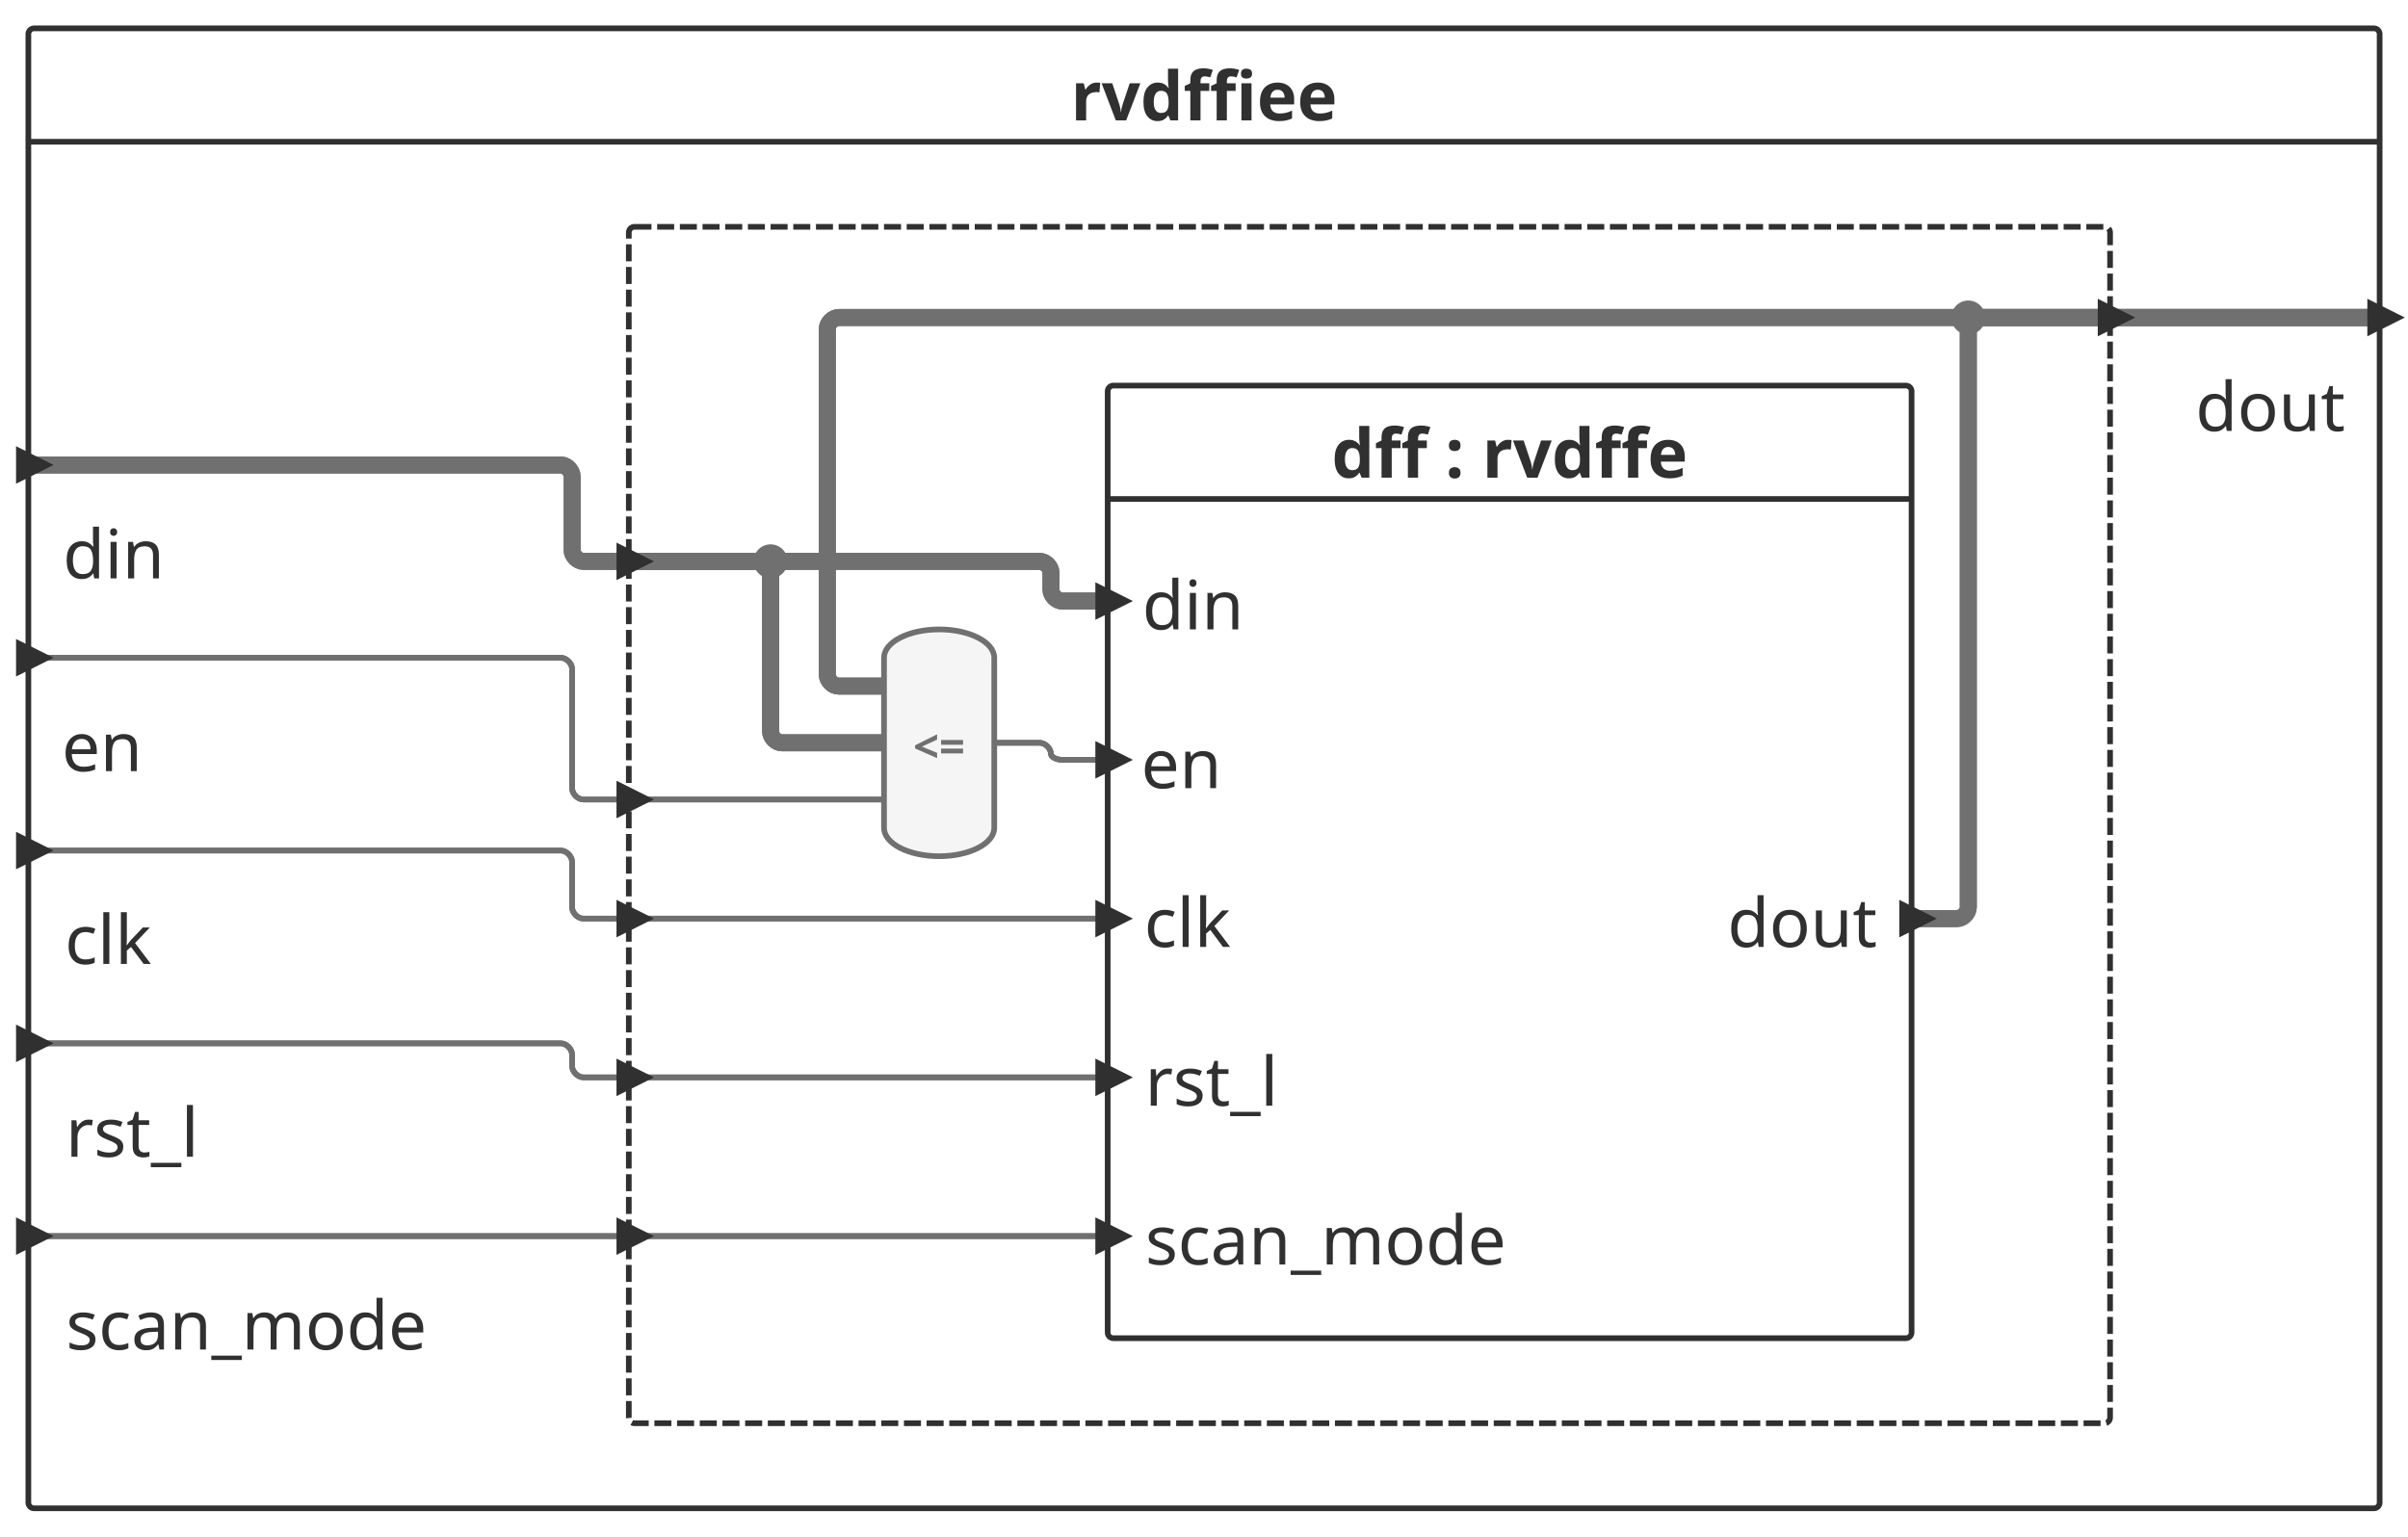
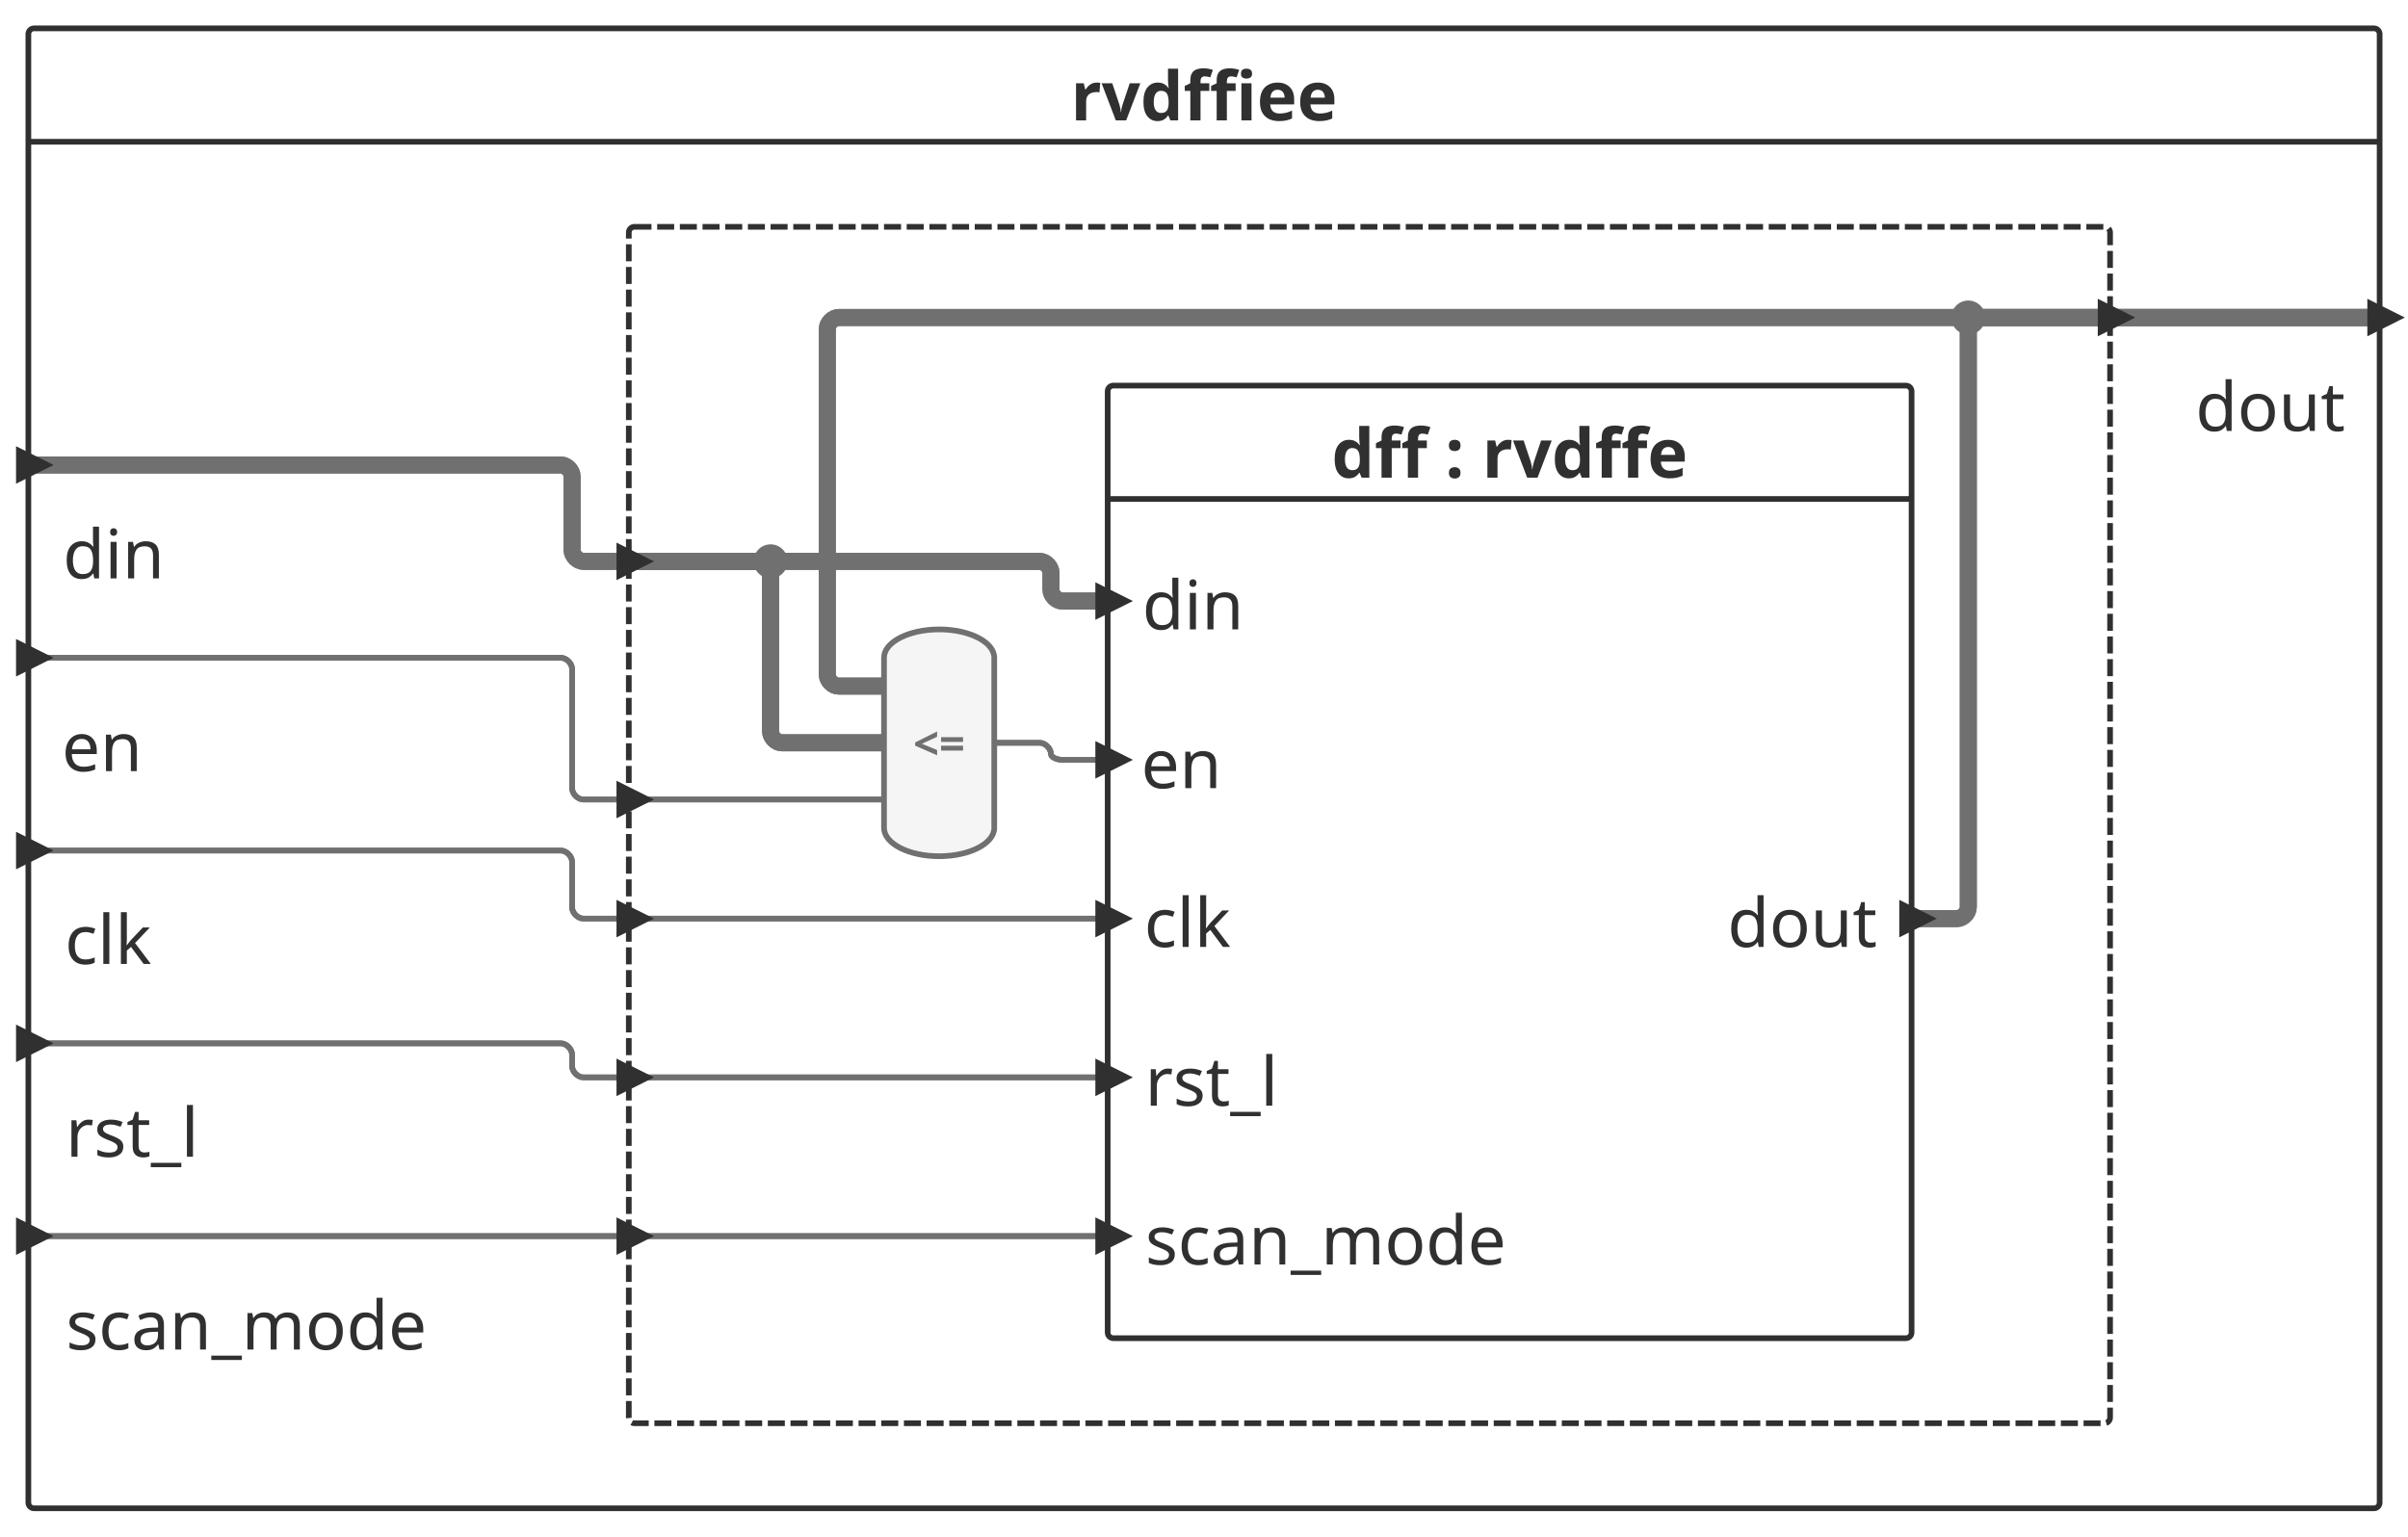
<svg xmlns="http://www.w3.org/2000/svg" id="sprotty_work.rvdffiee" class="sprotty-graph sprotty-block-diagram blockdiagram" style="font-family:&quot;Noto Sans&quot;, Helvetica, Arial, sans-serif;perspective-origin:0px 0px;transform-origin:0px 0px;" version="1.1" viewBox="7 7 424.594 271" width="424.594" height="271">
  <g transform="scale(1) translate(0,0)">
    <g id="sprotty_ArchitectureBlockImpl$rvdffiee" class="architecture" transform="translate(12, 12)">
      <g class="sprotty-block" style="fill:rgb(255, 255, 255);stroke:rgb(48, 48, 48);stroke-dasharray:0px;">
        <rect x="0" y="0" rx="1" ry="1" width="414.594" height="261" />
        <text x="207.297" y="12" class="sprotty-block-name" style="cursor:pointer;font-weight:700;perspective-origin:207.297px 0px;fill:rgb(48, 48, 48);stroke:rgba(0, 0, 0, 0);dominant-baseline:middle;text-anchor:middle;">rvdffiee</text>
        <line x1="0" y1="20" x2="414.594" y2="20" />
      </g>
      <g id="sprotty_ArchitectureBlockImpl$rvdffiee/GenerateStatementBlockImpl$null6/GPortImpl$dout_to_ArchitectureBlockImpl$rvdffiee/BPortImpl$dout" class="sprotty-edge thick edge" style="fill:none;stroke:rgb(112, 112, 112);stroke-linejoin:round;stroke-width:3px;">
        <g>
          <path d="M 367.062 51 L 414.594 51 " />
          <path d="M 367.062 51 L 414.594 51 " class="clickable" />
        </g>
      </g>
      <g id="sprotty_ArchitectureBlockImpl$rvdffiee/BPortImpl$din_to_ArchitectureBlockImpl$rvdffiee/GenerateStatementBlockImpl$null6/GPortImpl$din" class="sprotty-edge thick edge" style="fill:none;stroke:rgb(112, 112, 112);stroke-linejoin:round;stroke-width:3px;">
        <g>
          <path d="M 0 77 L 93.875 77 C 94.875 77 95.875 78 95.875 79 L 95.875 92 C 95.875 93 96.875 94 97.875 94 L 105.875 94 " />
          <path d="M 0 77 L 93.875 77 C 94.875 77 95.875 78 95.875 79 L 95.875 92 C 95.875 93 96.875 94 97.875 94 L 105.875 94 " class="clickable" />
        </g>
      </g>
      <g id="sprotty_ArchitectureBlockImpl$rvdffiee/BPortImpl$clk_to_ArchitectureBlockImpl$rvdffiee/GenerateStatementBlockImpl$null6/GPortImpl$clk" class="sprotty-edge edge" style="fill:none;stroke:rgb(112, 112, 112);stroke-linejoin:round;">
        <g>
          <path d="M 0 145 L 93.875 145 C 94.875 145 95.875 146 95.875 147 L 95.875 155 C 95.875 156 96.875 157 97.875 157 L 105.875 157 " />
          <path d="M 0 145 L 93.875 145 C 94.875 145 95.875 146 95.875 147 L 95.875 155 C 95.875 156 96.875 157 97.875 157 L 105.875 157 " class="clickable" />
        </g>
      </g>
      <g id="sprotty_ArchitectureBlockImpl$rvdffiee/BPortImpl$rst_l_to_ArchitectureBlockImpl$rvdffiee/GenerateStatementBlockImpl$null6/GPortImpl$rst_l" class="sprotty-edge edge" style="fill:none;stroke:rgb(112, 112, 112);stroke-linejoin:round;">
        <g>
          <path d="M 0 179 L 93.875 179 C 94.875 179 95.875 180 95.875 181 L 95.875 183 C 95.875 184 96.875 185 97.875 185 L 105.875 185 " />
          <path d="M 0 179 L 93.875 179 C 94.875 179 95.875 180 95.875 181 L 95.875 183 C 95.875 184 96.875 185 97.875 185 L 105.875 185 " class="clickable" />
        </g>
      </g>
      <g id="sprotty_ArchitectureBlockImpl$rvdffiee/BPortImpl$scan_mode_to_ArchitectureBlockImpl$rvdffiee/GenerateStatementBlockImpl$null6/GPortImpl$scan_mode" class="sprotty-edge edge" style="fill:none;stroke:rgb(112, 112, 112);stroke-linejoin:round;">
        <g>
          <path d="M 0 213 L 105.875 213 " />
          <path d="M 0 213 L 105.875 213 " class="clickable" />
        </g>
      </g>
      <g id="sprotty_ArchitectureBlockImpl$rvdffiee/BPortImpl$dout_to_ArchitectureBlockImpl$rvdffiee/GenerateStatementBlockImpl$null6/GPortImpl$dout" class="sprotty-edge thick edge" style="fill:none;stroke:rgb(112, 112, 112);stroke-linejoin:round;stroke-width:3px;">
        <g>
          <path d="M 414.594 51 L 367.062 51 " />
          <path d="M 414.594 51 L 367.062 51 " class="clickable" />
        </g>
      </g>
      <g id="sprotty_ArchitectureBlockImpl$rvdffiee/BPortImpl$en_to_ArchitectureBlockImpl$rvdffiee/GenerateStatementBlockImpl$null6/GPortImpl$en" class="sprotty-edge edge" style="fill:none;stroke:rgb(112, 112, 112);stroke-linejoin:round;">
        <g>
          <path d="M 0 111 L 93.875 111 C 94.875 111 95.875 112 95.875 113 L 95.875 134 C 95.875 135 96.875 136 97.875 136 L 105.875 136 " />
          <path d="M 0 111 L 93.875 111 C 94.875 111 95.875 112 95.875 113 L 95.875 134 C 95.875 135 96.875 136 97.875 136 L 105.875 136 " class="clickable" />
        </g>
      </g>
      <g id="sprotty_ArchitectureBlockImpl$rvdffiee/GenerateStatementBlockImpl$null6" class="generate" transform="translate(105.875, 35)">
        <g class="sprotty-block sprotty-block-generate" style="fill:rgb(255, 255, 255);stroke:rgb(48, 48, 48);stroke-dasharray:0px;">
          <rect x="0" y="0" rx="1" ry="1" width="261.188" height="211" style="stroke-dasharray:3px, 1px;" />
          <text x="130.594" y="12" class="sprotty-block-name" style="cursor:pointer;font-weight:700;fill:rgb(48, 48, 48);stroke:rgba(0, 0, 0, 0);dominant-baseline:middle;text-anchor:middle;" />
        </g>
        <g id="sprotty_ArchitectureBlockImpl$rvdffiee/GenerateStatementBlockImpl$null6/InstantiationBlockImpl$dff/BPortImpl$dout_to_ArchitectureBlockImpl$rvdffiee/GenerateStatementBlockImpl$null6/GPortImpl$dout" class="sprotty-edge thick edge" style="fill:none;stroke:rgb(112, 112, 112);stroke-linejoin:round;stroke-width:3px;">
          <g>
            <path d="M 226.188 122 L 234.188 122 C 235.188 122 236.188 121 236.188 120 L 236.188 18 C 236.188 17 237.188 16 238.188 16 L 261.188 16 " />
            <path d="M 226.188 122 L 234.188 122 C 235.188 122 236.188 121 236.188 120 L 236.188 18 C 236.188 17 237.188 16 238.188 16 L 261.188 16 " class="clickable" />
          </g>
          <circle r="3" id="sprotty_ArchitectureBlockImpl$rvdffiee/GenerateStatementBlockImpl$null6/InstantiationBlockImpl$dff/BPortImpl$dout_to_ArchitectureBlockImpl$rvdffiee/GenerateStatementBlockImpl$null6/GPortImpl$dout/junction0" transform="translate(236.1875, 16)" class="sprotty-junction thick" style="fill:rgb(112, 112, 112);stroke:none;" />
        </g>
        <g id="sprotty_ArchitectureBlockImpl$rvdffiee/GenerateStatementBlockImpl$null6/GPortImpl$din_to_ArchitectureBlockImpl$rvdffiee/GenerateStatementBlockImpl$null6/InstantiationBlockImpl$dff/BPortImpl$din" class="sprotty-edge thick edge" style="fill:none;stroke:rgb(112, 112, 112);stroke-linejoin:round;stroke-width:3px;">
          <g>
            <path d="M 0 59 L 72.438 59 C 73.438 59 74.438 60 74.438 61 L 74.438 64 C 74.438 65 75.438 66 76.438 66 L 84.438 66 " />
            <path d="M 0 59 L 72.438 59 C 73.438 59 74.438 60 74.438 61 L 74.438 64 C 74.438 65 75.438 66 76.438 66 L 84.438 66 " class="clickable" />
          </g>
        </g>
        <g id="sprotty_ArchitectureBlockImpl$rvdffiee/GenerateStatementBlockImpl$null6/GPortImpl$clk_to_ArchitectureBlockImpl$rvdffiee/GenerateStatementBlockImpl$null6/InstantiationBlockImpl$dff/BPortImpl$clk" class="sprotty-edge edge" style="fill:none;stroke:rgb(112, 112, 112);stroke-linejoin:round;">
          <g>
            <path d="M 0 122 L 84.438 122 " />
            <path d="M 0 122 L 84.438 122 " class="clickable" />
          </g>
        </g>
        <g id="sprotty_ArchitectureBlockImpl$rvdffiee/GenerateStatementBlockImpl$null6/GPortImpl$rst_l_to_ArchitectureBlockImpl$rvdffiee/GenerateStatementBlockImpl$null6/InstantiationBlockImpl$dff/BPortImpl$rst_l" class="sprotty-edge edge" style="fill:none;stroke:rgb(112, 112, 112);stroke-linejoin:round;">
          <g>
            <path d="M 0 150 L 84.438 150 " />
            <path d="M 0 150 L 84.438 150 " class="clickable" />
          </g>
        </g>
        <g id="sprotty_ArchitectureBlockImpl$rvdffiee/GenerateStatementBlockImpl$null6/GPortImpl$scan_mode_to_ArchitectureBlockImpl$rvdffiee/GenerateStatementBlockImpl$null6/InstantiationBlockImpl$dff/BPortImpl$scan_mode" class="sprotty-edge edge" style="fill:none;stroke:rgb(112, 112, 112);stroke-linejoin:round;">
          <g>
            <path d="M 0 178 L 84.438 178 " />
            <path d="M 0 178 L 84.438 178 " class="clickable" />
          </g>
        </g>
        <g id="sprotty_ArchitectureBlockImpl$rvdffiee/GenerateStatementBlockImpl$null6/GPortImpl$din_to_ArchitectureBlockImpl$rvdffiee/GenerateStatementBlockImpl$null6/AssignmentBlockImpl$final_en/GPortImpl$dinIN" class="sprotty-edge thick edge" style="fill:none;stroke:rgb(112, 112, 112);stroke-linejoin:round;stroke-width:3px;">
          <g>
            <path d="M 0 59 L 23 59 C 24 59 25 60 25 61 L 25 89 C 25 90 26 91 27 91 L 45 91 " />
            <path d="M 0 59 L 23 59 C 24 59 25 60 25 61 L 25 89 C 25 90 26 91 27 91 L 45 91 " class="clickable" />
          </g>
          <circle r="3" id="sprotty_ArchitectureBlockImpl$rvdffiee/GenerateStatementBlockImpl$null6/GPortImpl$din_to_ArchitectureBlockImpl$rvdffiee/GenerateStatementBlockImpl$null6/AssignmentBlockImpl$final_en/GPortImpl$dinIN/junction0" transform="translate(25, 59)" class="sprotty-junction thick" style="fill:rgb(112, 112, 112);stroke:none;" />
        </g>
        <g id="sprotty_ArchitectureBlockImpl$rvdffiee/GenerateStatementBlockImpl$null6/GPortImpl$dout_to_ArchitectureBlockImpl$rvdffiee/GenerateStatementBlockImpl$null6/AssignmentBlockImpl$final_en/GPortImpl$doutIN" class="sprotty-edge thick edge" style="fill:none;stroke:rgb(112, 112, 112);stroke-linejoin:round;stroke-width:3px;">
          <g>
            <path d="M 261.188 16 L 37 16 C 36 16 35 17 35 18 L 35 79 C 35 80 36 81 37 81 L 45 81 " />
            <path d="M 261.188 16 L 37 16 C 36 16 35 17 35 18 L 35 79 C 35 80 36 81 37 81 L 45 81 " class="clickable" />
          </g>
        </g>
        <g id="sprotty_ArchitectureBlockImpl$rvdffiee/GenerateStatementBlockImpl$null6/GPortImpl$en_to_ArchitectureBlockImpl$rvdffiee/GenerateStatementBlockImpl$null6/AssignmentBlockImpl$final_en/GPortImpl$enIN" class="sprotty-edge edge" style="fill:none;stroke:rgb(112, 112, 112);stroke-linejoin:round;">
          <g>
            <path d="M 0 101 L 45 101 " />
            <path d="M 0 101 L 45 101 " class="clickable" />
          </g>
        </g>
        <g id="sprotty_ArchitectureBlockImpl$rvdffiee/GenerateStatementBlockImpl$null6/AssignmentBlockImpl$final_en/GPortImpl$final_enOUT_to_ArchitectureBlockImpl$rvdffiee/GenerateStatementBlockImpl$null6/InstantiationBlockImpl$dff/BPortImpl$en" class="sprotty-edge edge" style="fill:none;stroke:rgb(112, 112, 112);stroke-linejoin:round;">
          <g>
            <path d="M 64.438 91 L 72.438 91 C 73.438 91 74.438 92 74.438 93 L 74.438 93 C 74.438 93.5 75.438 94 76.438 94 L 84.438 94 " />
            <path d="M 64.438 91 L 72.438 91 C 73.438 91 74.438 92 74.438 93 L 74.438 93 C 74.438 93.5 75.438 94 76.438 94 L 84.438 94 " class="clickable" />
          </g>
        </g>
        <g id="sprotty_ArchitectureBlockImpl$rvdffiee/GenerateStatementBlockImpl$null6/AssignmentBlockImpl$final_en" class="statement" transform="translate(45, 71)">
          <rect x="0" y="0" rx="10" ry="5" width="19.438" height="40" class="sprotty-node" style="fill:rgb(245, 245, 245);stroke:rgb(112, 112, 112);" />
-           <text class="clickable sprotty-label statementtype" id="sprotty_ArchitectureBlockImpl$rvdffiee/GenerateStatementBlockImpl$null6/AssignmentBlockImpl$final_en/labeltype" transform="translate(5, 14) translate(4.71875, 9.5)" style="cursor:default;font-size:8px;font-weight:700;perspective-origin:0px 0px;fill:rgb(112, 112, 112);text-anchor:middle;">&lt;=</text>
+           <text class="clickable sprotty-label statementtype" id="sprotty_ArchitectureBlockImpl$rvdffiee/GenerateStatementBlockImpl$null6/AssignmentBlockImpl$final_en/labeltype" transform="translate(5, 14) translate(4.71875, 9)" style="cursor:default;font-size:8px;font-weight:700;perspective-origin:0px 0px;fill:rgb(112, 112, 112);text-anchor:middle;">&lt;=</text>
          <g id="sprotty_ArchitectureBlockImpl$rvdffiee/GenerateStatementBlockImpl$null6/AssignmentBlockImpl$final_en/GPortImpl$enIN" class="sprotty-hidden hidden" transform="translate(0, 30)" style="display:block;height:0px;width:0px;" />
          <g id="sprotty_ArchitectureBlockImpl$rvdffiee/GenerateStatementBlockImpl$null6/AssignmentBlockImpl$final_en/GPortImpl$doutIN" class="sprotty-hidden hidden" transform="translate(0, 10)" style="display:block;height:0px;width:0px;" />
          <g id="sprotty_ArchitectureBlockImpl$rvdffiee/GenerateStatementBlockImpl$null6/AssignmentBlockImpl$final_en/GPortImpl$dinIN" class="sprotty-hidden hidden" transform="translate(0, 20)" style="display:block;height:0px;width:0px;" />
          <g id="sprotty_ArchitectureBlockImpl$rvdffiee/GenerateStatementBlockImpl$null6/AssignmentBlockImpl$final_en/GPortImpl$final_enOUT" class="sprotty-hidden hidden" transform="translate(19.4375, 20)" style="display:block;height:0px;width:0px;" />
        </g>
        <g id="sprotty_ArchitectureBlockImpl$rvdffiee/GenerateStatementBlockImpl$null6/InstantiationBlockImpl$dff" class="instantiation" transform="translate(84.4375, 28)">
          <g class="sprotty-block" style="fill:rgb(255, 255, 255);stroke:rgb(48, 48, 48);stroke-dasharray:0px;">
            <rect x="0" y="0" rx="1" ry="1" width="141.75" height="168" />
            <text x="70.875" y="12" class="sprotty-block-name" style="cursor:pointer;font-weight:700;perspective-origin:70.875px 0px;fill:rgb(48, 48, 48);stroke:rgba(0, 0, 0, 0);dominant-baseline:middle;text-anchor:middle;">dff : rvdffe</text>
            <line x1="0" y1="20" x2="141.75" y2="20" />
          </g>
          <g id="sprotty_ArchitectureBlockImpl$rvdffiee/GenerateStatementBlockImpl$null6/InstantiationBlockImpl$dff/BPortImpl$scan_mode" class="triangle" transform="translate(0, 150)">
            <path d="M 0,0 L 5,2.5 L 0,5 Z" transform="translate(-1.67, -2.5)" class="sprotty-port" style="fill:rgb(48, 48, 48);stroke:rgb(48, 48, 48);" />
            <text class="clickable sprotty-label port" id="sprotty_ArchitectureBlockImpl$rvdffiee/GenerateStatementBlockImpl$null6/InstantiationBlockImpl$dff/BPortImpl$scan_mode/label" transform="translate(6, -9) translate(32.4375, 14)" style="cursor:default;font-size:12px;perspective-origin:0px 0px;fill:rgb(48, 48, 48);text-anchor:middle;">scan_mode</text>
          </g>
          <g id="sprotty_ArchitectureBlockImpl$rvdffiee/GenerateStatementBlockImpl$null6/InstantiationBlockImpl$dff/BPortImpl$rst_l" class="triangle" transform="translate(0, 122)">
            <path d="M 0,0 L 5,2.5 L 0,5 Z" transform="translate(-1.67, -2.5)" class="sprotty-port" style="fill:rgb(48, 48, 48);stroke:rgb(48, 48, 48);" />
            <text class="clickable sprotty-label port" id="sprotty_ArchitectureBlockImpl$rvdffiee/GenerateStatementBlockImpl$null6/InstantiationBlockImpl$dff/BPortImpl$rst_l/label" transform="translate(6, -9) translate(12.3125, 14)" style="cursor:default;font-size:12px;perspective-origin:0px 0px;fill:rgb(48, 48, 48);text-anchor:middle;">rst_l</text>
          </g>
          <g id="sprotty_ArchitectureBlockImpl$rvdffiee/GenerateStatementBlockImpl$null6/InstantiationBlockImpl$dff/BPortImpl$clk" class="triangle" transform="translate(0, 94)">
            <path d="M 0,0 L 5,2.5 L 0,5 Z" transform="translate(-1.67, -2.5)" class="sprotty-port" style="fill:rgb(48, 48, 48);stroke:rgb(48, 48, 48);" />
            <text class="clickable sprotty-label port" id="sprotty_ArchitectureBlockImpl$rvdffiee/GenerateStatementBlockImpl$null6/InstantiationBlockImpl$dff/BPortImpl$clk/label" transform="translate(6, -9) translate(8.078125, 14)" style="cursor:default;font-size:12px;perspective-origin:0px 0px;fill:rgb(48, 48, 48);text-anchor:middle;">clk</text>
          </g>
          <g id="sprotty_ArchitectureBlockImpl$rvdffiee/GenerateStatementBlockImpl$null6/InstantiationBlockImpl$dff/BPortImpl$en" class="triangle" transform="translate(0, 66)">
            <path d="M 0,0 L 5,2.5 L 0,5 Z" transform="translate(-1.67, -2.5)" class="sprotty-port" style="fill:rgb(48, 48, 48);stroke:rgb(48, 48, 48);" />
            <text class="clickable sprotty-label port" id="sprotty_ArchitectureBlockImpl$rvdffiee/GenerateStatementBlockImpl$null6/InstantiationBlockImpl$dff/BPortImpl$en/label" transform="translate(6, -9) translate(7, 14)" style="cursor:default;font-size:12px;perspective-origin:0px 0px;fill:rgb(48, 48, 48);text-anchor:middle;">en</text>
          </g>
          <g id="sprotty_ArchitectureBlockImpl$rvdffiee/GenerateStatementBlockImpl$null6/InstantiationBlockImpl$dff/BPortImpl$din" class="triangle" transform="translate(0, 38)">
            <path d="M 0,0 L 5,2.5 L 0,5 Z" transform="translate(-1.67, -2.5)" class="sprotty-port" style="fill:rgb(48, 48, 48);stroke:rgb(48, 48, 48);" />
            <text class="clickable sprotty-label port" id="sprotty_ArchitectureBlockImpl$rvdffiee/GenerateStatementBlockImpl$null6/InstantiationBlockImpl$dff/BPortImpl$din/label" transform="translate(6, -9) translate(9.046875, 14)" style="cursor:default;font-size:12px;perspective-origin:0px 0px;fill:rgb(48, 48, 48);text-anchor:middle;">din</text>
          </g>
          <g id="sprotty_ArchitectureBlockImpl$rvdffiee/GenerateStatementBlockImpl$null6/InstantiationBlockImpl$dff/BPortImpl$dout" class="triangle" transform="translate(141.75, 94)">
            <path d="M 0,0 L 5,2.5 L 0,5 Z" transform="translate(-1.67, -2.5)" class="sprotty-port" style="fill:rgb(48, 48, 48);stroke:rgb(48, 48, 48);" />
            <text class="clickable sprotty-label port" id="sprotty_ArchitectureBlockImpl$rvdffiee/GenerateStatementBlockImpl$null6/InstantiationBlockImpl$dff/BPortImpl$dout/label" transform="translate(-32.53125, -9) translate(13.26562, 14)" style="cursor:default;font-size:12px;perspective-origin:0px 0px;fill:rgb(48, 48, 48);text-anchor:middle;">dout</text>
          </g>
        </g>
        <g id="sprotty_ArchitectureBlockImpl$rvdffiee/GenerateStatementBlockImpl$null6/GPortImpl$en" class="triangle" transform="translate(0, 101)">
          <path d="M 0,0 L 5,2.5 L 0,5 Z" transform="translate(-1.67, -2.5)" class="sprotty-port" style="fill:rgb(48, 48, 48);stroke:rgb(48, 48, 48);" />
        </g>
        <g id="sprotty_ArchitectureBlockImpl$rvdffiee/GenerateStatementBlockImpl$null6/GPortImpl$scan_mode" class="triangle" transform="translate(0, 178)">
          <path d="M 0,0 L 5,2.5 L 0,5 Z" transform="translate(-1.67, -2.5)" class="sprotty-port" style="fill:rgb(48, 48, 48);stroke:rgb(48, 48, 48);" />
        </g>
        <g id="sprotty_ArchitectureBlockImpl$rvdffiee/GenerateStatementBlockImpl$null6/GPortImpl$rst_l" class="triangle" transform="translate(0, 150)">
          <path d="M 0,0 L 5,2.5 L 0,5 Z" transform="translate(-1.67, -2.5)" class="sprotty-port" style="fill:rgb(48, 48, 48);stroke:rgb(48, 48, 48);" />
        </g>
        <g id="sprotty_ArchitectureBlockImpl$rvdffiee/GenerateStatementBlockImpl$null6/GPortImpl$clk" class="triangle" transform="translate(0, 122)">
          <path d="M 0,0 L 5,2.5 L 0,5 Z" transform="translate(-1.67, -2.5)" class="sprotty-port" style="fill:rgb(48, 48, 48);stroke:rgb(48, 48, 48);" />
        </g>
        <g id="sprotty_ArchitectureBlockImpl$rvdffiee/GenerateStatementBlockImpl$null6/GPortImpl$din" class="triangle" transform="translate(0, 59)">
          <path d="M 0,0 L 5,2.5 L 0,5 Z" transform="translate(-1.67, -2.5)" class="sprotty-port" style="fill:rgb(48, 48, 48);stroke:rgb(48, 48, 48);" />
        </g>
        <g id="sprotty_ArchitectureBlockImpl$rvdffiee/GenerateStatementBlockImpl$null6/GPortImpl$dout" class="triangle" transform="translate(261.1875, 16)">
          <path d="M 0,0 L 5,2.5 L 0,5 Z" transform="translate(-1.67, -2.5)" class="sprotty-port" style="fill:rgb(48, 48, 48);stroke:rgb(48, 48, 48);" />
        </g>
      </g>
      <g id="sprotty_ArchitectureBlockImpl$rvdffiee/BPortImpl$en" class="triangle" transform="translate(0, 111)">
        <path d="M 0,0 L 5,2.5 L 0,5 Z" transform="translate(-1.67, -2.5)" class="sprotty-port" style="fill:rgb(48, 48, 48);stroke:rgb(48, 48, 48);" />
        <text class="clickable sprotty-label port" id="sprotty_ArchitectureBlockImpl$rvdffiee/BPortImpl$en/label" transform="translate(6, 6) translate(7, 14)" style="cursor:default;font-size:12px;perspective-origin:0px 0px;fill:rgb(48, 48, 48);text-anchor:middle;">en</text>
      </g>
      <g id="sprotty_ArchitectureBlockImpl$rvdffiee/BPortImpl$scan_mode" class="triangle" transform="translate(0, 213)">
        <path d="M 0,0 L 5,2.5 L 0,5 Z" transform="translate(-1.67, -2.5)" class="sprotty-port" style="fill:rgb(48, 48, 48);stroke:rgb(48, 48, 48);" />
        <text class="clickable sprotty-label port" id="sprotty_ArchitectureBlockImpl$rvdffiee/BPortImpl$scan_mode/label" transform="translate(6, 6) translate(32.4375, 14)" style="cursor:default;font-size:12px;perspective-origin:0px 0px;fill:rgb(48, 48, 48);text-anchor:middle;">scan_mode</text>
      </g>
      <g id="sprotty_ArchitectureBlockImpl$rvdffiee/BPortImpl$rst_l" class="triangle" transform="translate(0, 179)">
        <path d="M 0,0 L 5,2.5 L 0,5 Z" transform="translate(-1.67, -2.5)" class="sprotty-port" style="fill:rgb(48, 48, 48);stroke:rgb(48, 48, 48);" />
        <text class="clickable sprotty-label port" id="sprotty_ArchitectureBlockImpl$rvdffiee/BPortImpl$rst_l/label" transform="translate(6, 6) translate(12.3125, 14)" style="cursor:default;font-size:12px;perspective-origin:0px 0px;fill:rgb(48, 48, 48);text-anchor:middle;">rst_l</text>
      </g>
      <g id="sprotty_ArchitectureBlockImpl$rvdffiee/BPortImpl$clk" class="triangle" transform="translate(0, 145)">
        <path d="M 0,0 L 5,2.5 L 0,5 Z" transform="translate(-1.67, -2.5)" class="sprotty-port" style="fill:rgb(48, 48, 48);stroke:rgb(48, 48, 48);" />
        <text class="clickable sprotty-label port" id="sprotty_ArchitectureBlockImpl$rvdffiee/BPortImpl$clk/label" transform="translate(6, 6) translate(8.078125, 14)" style="cursor:default;font-size:12px;perspective-origin:0px 0px;fill:rgb(48, 48, 48);text-anchor:middle;">clk</text>
      </g>
      <g id="sprotty_ArchitectureBlockImpl$rvdffiee/BPortImpl$din" class="triangle" transform="translate(0, 77)">
        <path d="M 0,0 L 5,2.5 L 0,5 Z" transform="translate(-1.67, -2.5)" class="sprotty-port" style="fill:rgb(48, 48, 48);stroke:rgb(48, 48, 48);" />
        <text class="clickable sprotty-label port" id="sprotty_ArchitectureBlockImpl$rvdffiee/BPortImpl$din/label" transform="translate(6, 6) translate(9.046875, 14)" style="cursor:default;font-size:12px;perspective-origin:0px 0px;fill:rgb(48, 48, 48);text-anchor:middle;">din</text>
      </g>
      <g id="sprotty_ArchitectureBlockImpl$rvdffiee/BPortImpl$dout" class="triangle" transform="translate(414.5938, 51)">
        <path d="M 0,0 L 5,2.5 L 0,5 Z" transform="translate(-1.67, -2.5)" class="sprotty-port" style="fill:rgb(48, 48, 48);stroke:rgb(48, 48, 48);" />
        <text class="clickable sprotty-label port" id="sprotty_ArchitectureBlockImpl$rvdffiee/BPortImpl$dout/label" transform="translate(-32.53125, 6) translate(13.26562, 14)" style="cursor:default;font-size:12px;perspective-origin:0px 0px;fill:rgb(48, 48, 48);text-anchor:middle;">dout</text>
      </g>
    </g>
  </g>
</svg>
